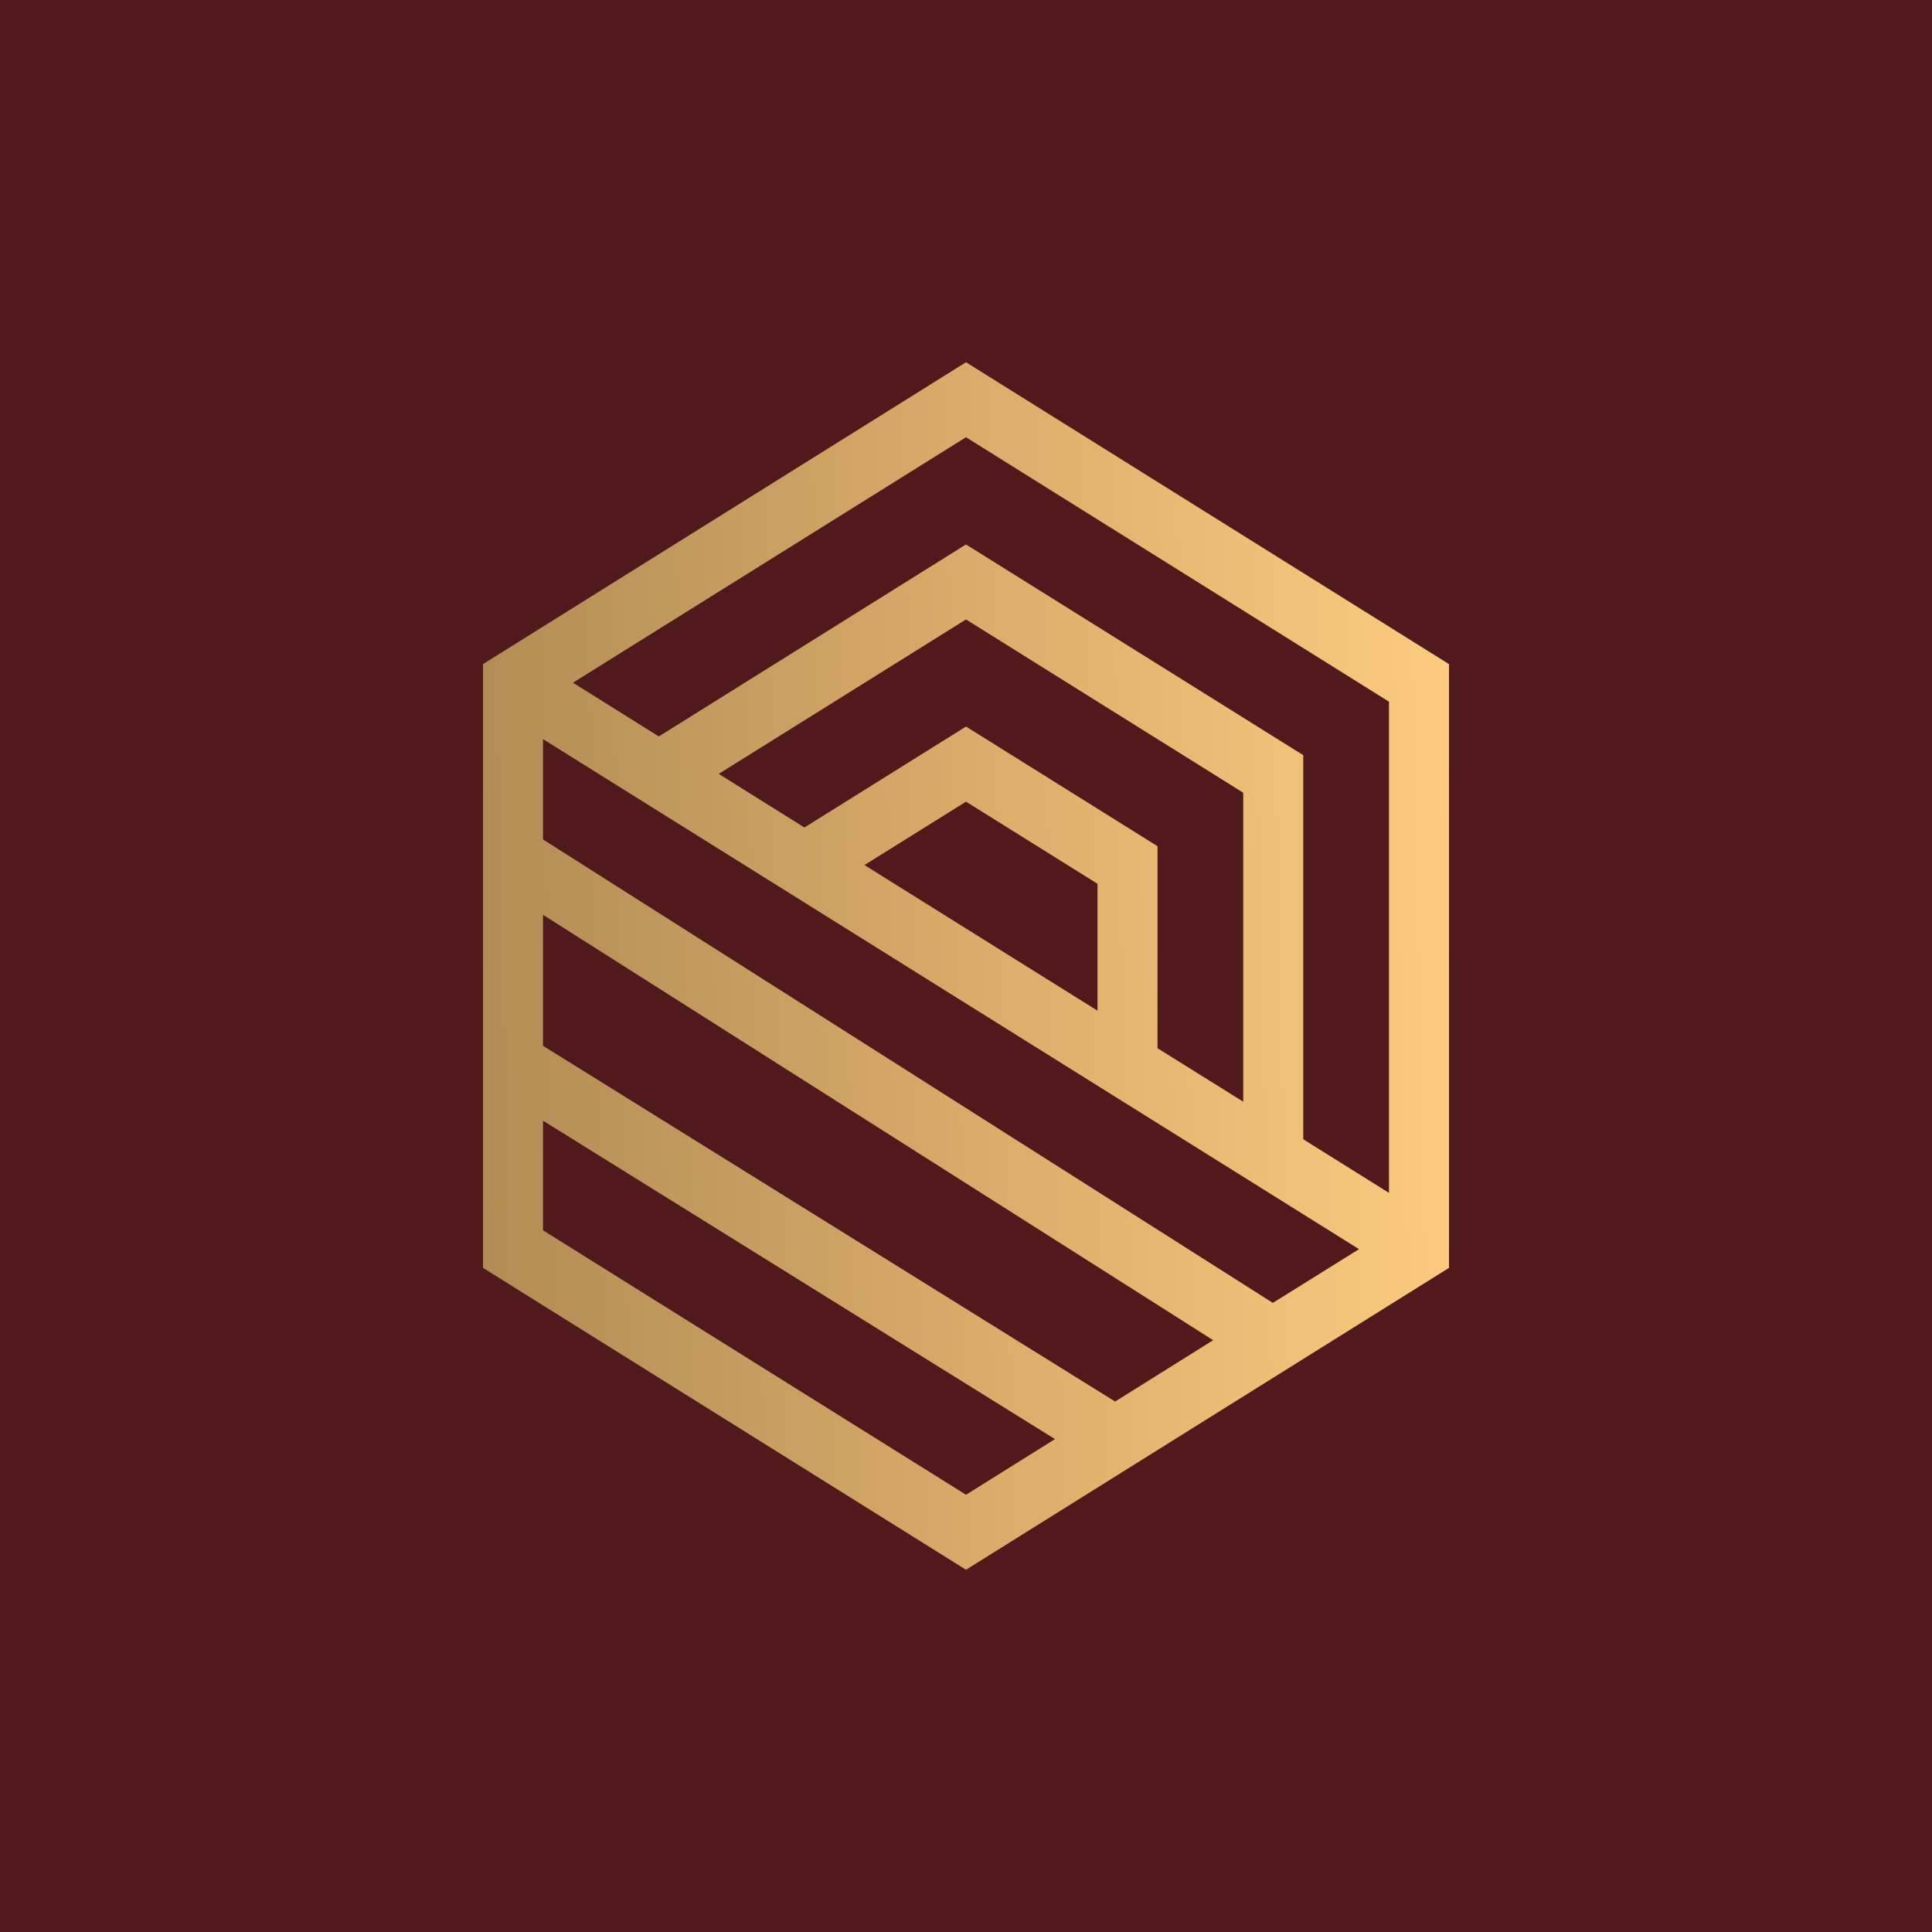
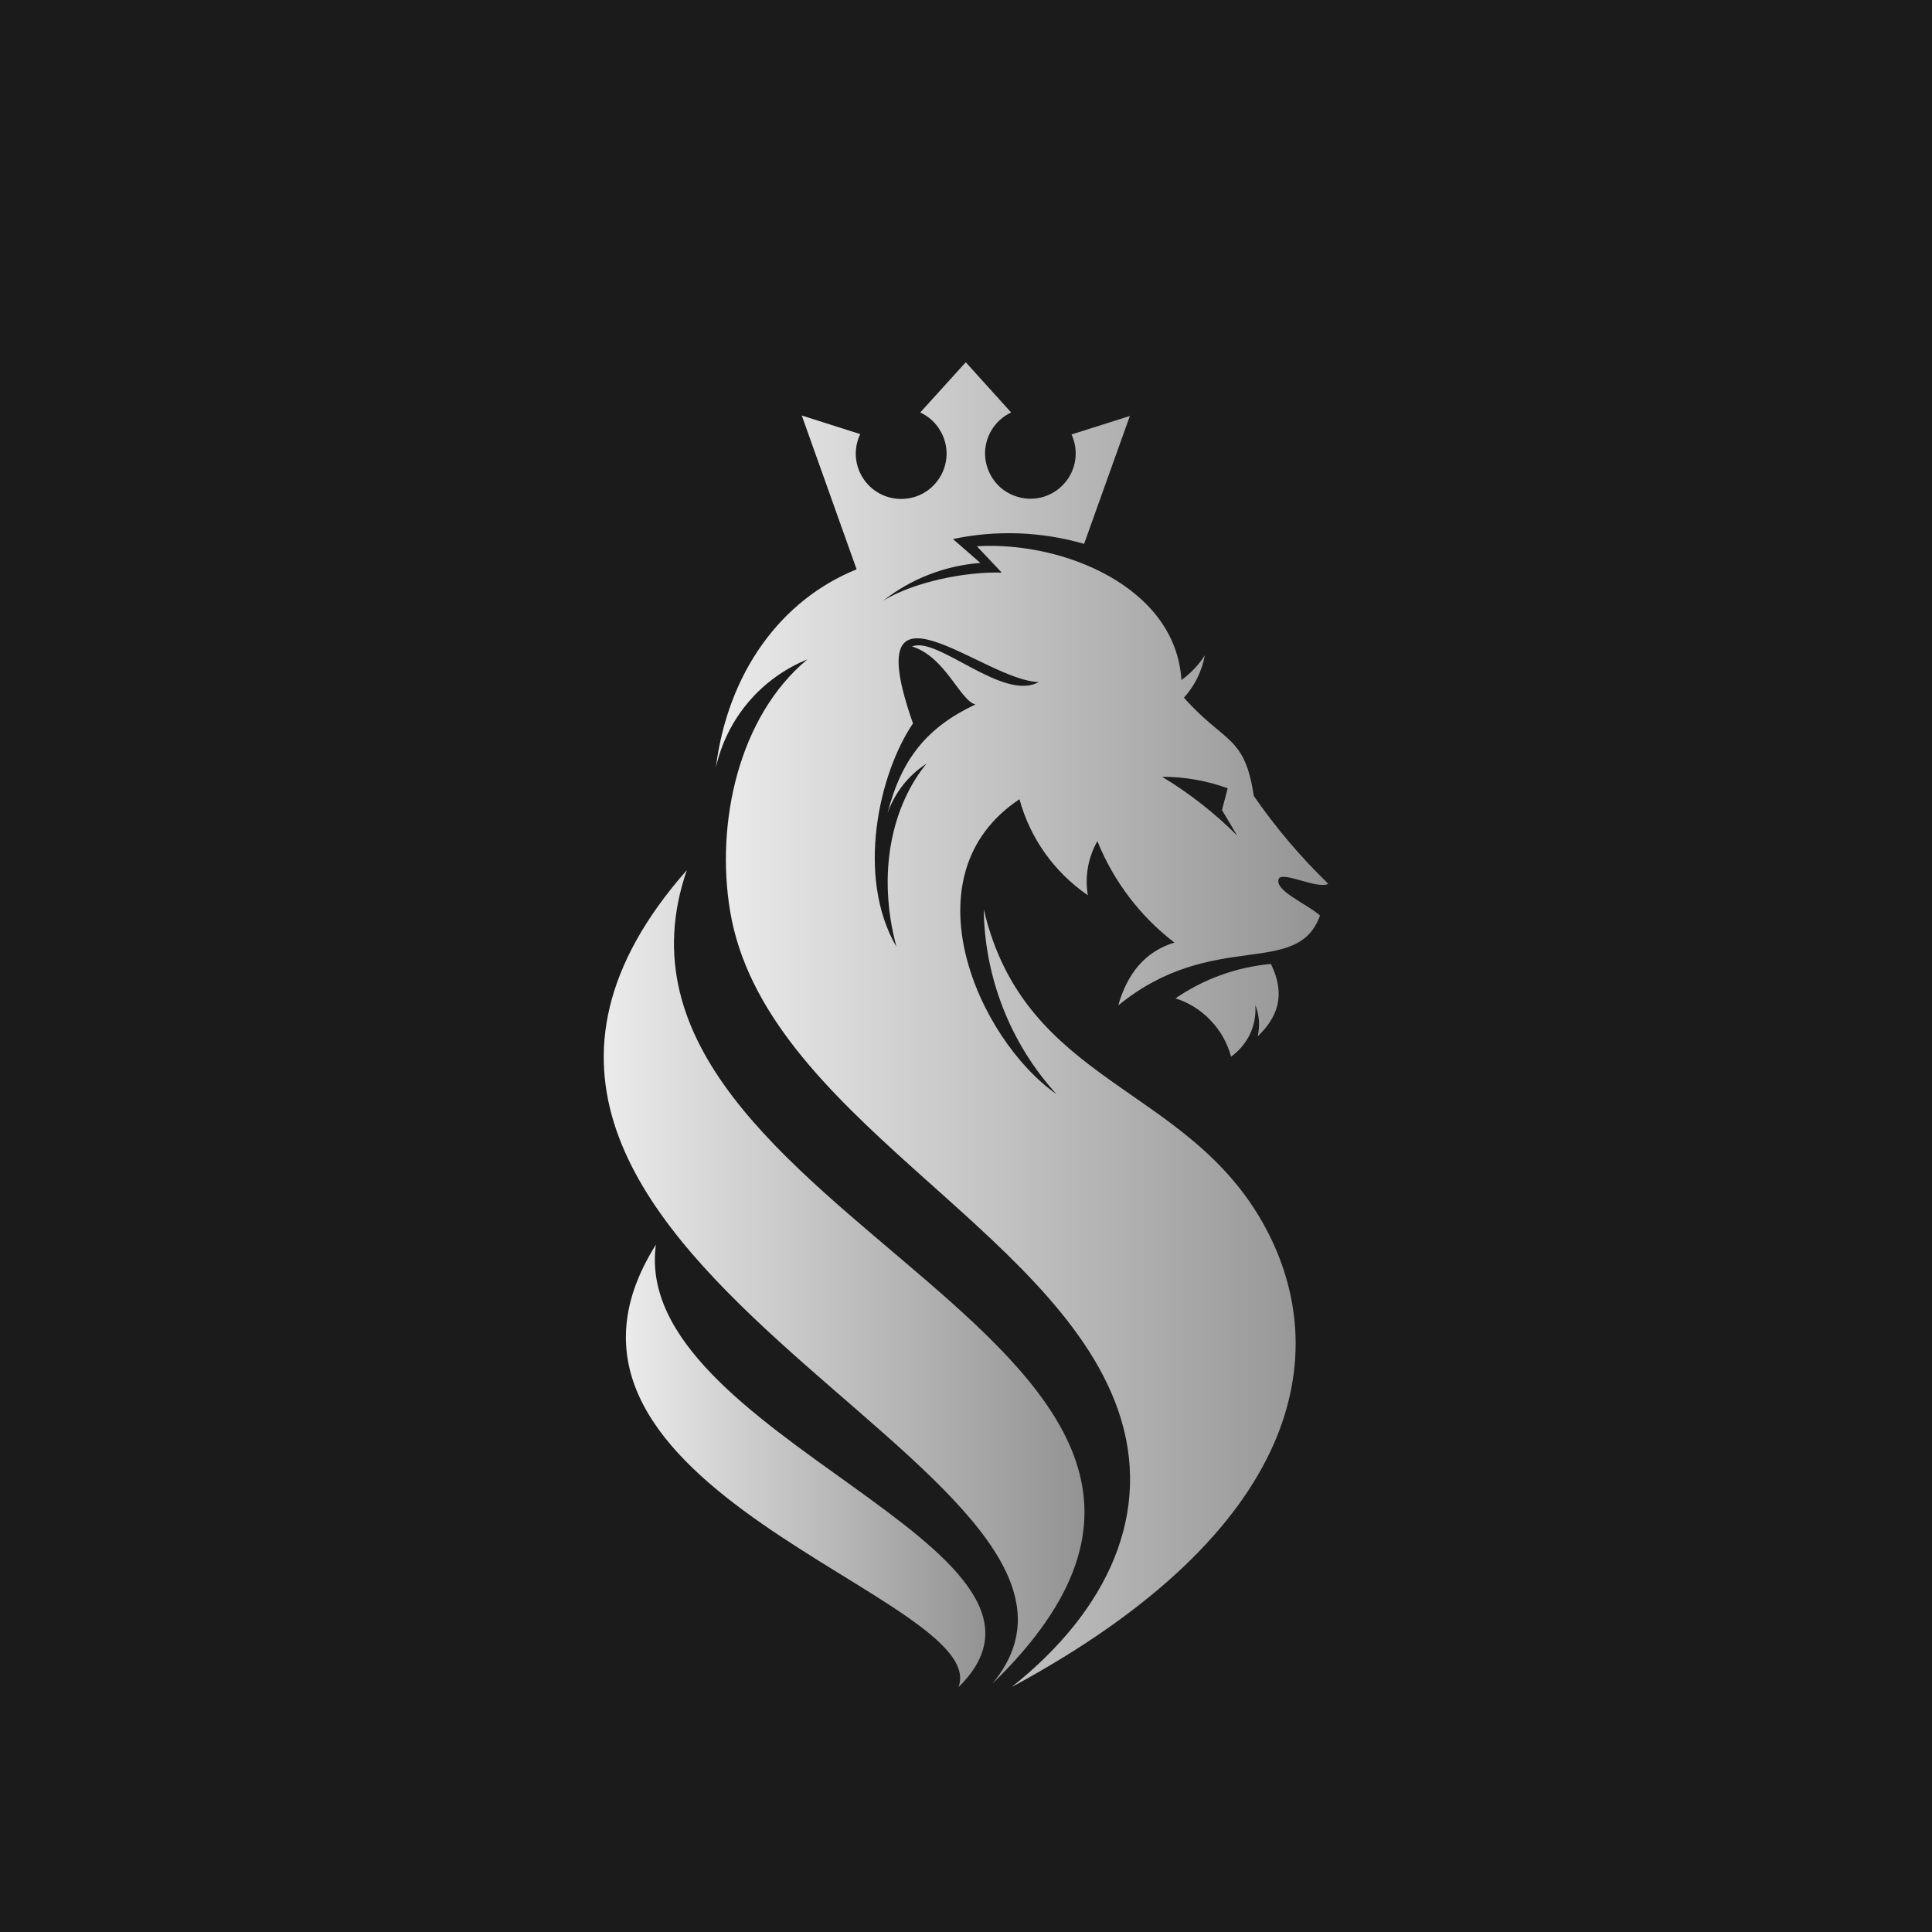
<svg xmlns="http://www.w3.org/2000/svg" width="16" height="16" viewBox="0 0 16 16" fill="none">
-   <rect width="16" height="16" fill="#501A1C" />
-   <path d="M8 3L4 5.5V10.5L8 13L12 10.5V5.5L8 3ZM11.503 5.811V9.879L10.793 9.435V6.254L8 4.509L5.456 6.099L4.745 5.654L8 3.621L11.503 5.811ZM4.497 7.576L10.047 11.099L9.235 11.607L4.497 8.661V7.576ZM4.497 6.952V6.121L11.255 10.345L10.541 10.79L4.497 6.952ZM10.296 9.124L9.586 8.681V7.008L8 6.017L6.662 6.853L5.952 6.409L8 5.13L10.296 6.565V9.124ZM9.089 8.37L7.159 7.164L8 6.639L9.089 7.319V8.37ZM4.497 10.189V9.281L8.737 11.918L8 12.379L4.497 10.189Z" fill="url(#paint0_linear)" />
+   <rect width="16" height="16" fill="#1C1B1B" />
+   <path fill-rule="evenodd" clip-rule="evenodd" d="M5.432 10.308C4.157 12.328 8.214 13.229 7.938 13.972C9.115 12.82 5.216 11.882 5.432 10.308Z" fill="url(#paint0_linear)" />
+   <path fill-rule="evenodd" clip-rule="evenodd" d="M5.688 7.206C2.876 10.402 9.688 12.168 8.219 13.943C11.131 11.116 4.689 10.111 5.688 7.206Z" fill="url(#paint1_linear)" />
+   <path fill-rule="evenodd" clip-rule="evenodd" d="M10.415 8.583C10.436 8.497 10.429 8.406 10.396 8.324C10.402 8.406 10.387 8.489 10.352 8.564C10.316 8.638 10.262 8.703 10.195 8.751C10.165 8.638 10.107 8.535 10.026 8.451C9.946 8.366 9.846 8.303 9.735 8.268C9.969 8.107 10.241 8.009 10.525 7.983C10.652 8.24 10.579 8.428 10.415 8.583ZM10.383 6.591C10.564 6.853 10.771 7.097 11 7.319C10.916 7.369 10.615 7.209 10.589 7.28C10.556 7.378 10.817 7.481 10.932 7.582C10.742 8.108 10.045 7.687 9.261 8.326C9.337 8.059 9.486 7.879 9.726 7.806C9.442 7.588 9.222 7.298 9.088 6.966C9.011 7.102 8.983 7.26 9.009 7.414C8.732 7.224 8.531 6.943 8.443 6.619C7.496 7.247 8.1 8.606 8.749 9.061C8.368 8.642 8.154 8.097 8.147 7.531C8.49 8.994 9.84 8.978 10.48 10.167C11.034 11.195 10.804 12.663 8.377 13.972C9.179 13.336 9.552 12.52 9.26 11.679C8.73 10.153 6.325 9.232 6.046 7.543C5.926 6.82 6.114 5.937 6.686 5.461C6.497 5.538 6.328 5.66 6.196 5.817C6.064 5.973 5.972 6.16 5.928 6.359C6.027 5.57 6.467 4.968 7.094 4.715L6.64 3.441L7.124 3.595C7.092 3.662 7.08 3.737 7.091 3.811C7.102 3.884 7.134 3.953 7.184 4.008C7.234 4.064 7.3 4.103 7.372 4.121C7.444 4.139 7.52 4.135 7.591 4.11C7.661 4.085 7.722 4.039 7.766 3.979C7.81 3.919 7.835 3.848 7.839 3.773C7.842 3.699 7.823 3.625 7.784 3.562C7.746 3.498 7.689 3.447 7.621 3.416L7.998 3L8.374 3.416C8.307 3.447 8.251 3.498 8.212 3.561C8.174 3.624 8.155 3.698 8.158 3.772C8.162 3.846 8.187 3.917 8.231 3.977C8.274 4.037 8.335 4.082 8.405 4.107C8.474 4.133 8.55 4.137 8.622 4.12C8.694 4.102 8.759 4.064 8.809 4.009C8.86 3.955 8.892 3.887 8.904 3.813C8.915 3.74 8.905 3.665 8.874 3.598L9.357 3.445L8.978 4.504C8.625 4.402 8.252 4.388 7.892 4.464L8.119 4.662C7.826 4.684 7.546 4.793 7.315 4.974C7.571 4.818 7.997 4.733 8.296 4.742L8.09 4.524C8.8 4.48 9.737 4.86 9.784 5.632C9.861 5.576 9.927 5.507 9.978 5.427C9.954 5.558 9.894 5.679 9.805 5.778C10.142 6.158 10.309 6.088 10.383 6.591ZM8.606 5.648C8.159 5.648 7.085 4.639 7.561 5.991C7.279 6.406 7.086 7.261 7.424 7.841C7.259 7.228 7.389 6.671 7.673 6.324C7.523 6.421 7.409 6.566 7.35 6.735C7.466 6.282 7.679 6.022 8.078 5.834C7.95 5.802 7.829 5.438 7.553 5.354C7.762 5.264 8.309 5.815 8.603 5.648H8.606ZM10.246 6.92L10.12 6.709L10.167 6.528C9.993 6.465 9.809 6.433 9.624 6.433C9.85 6.569 10.059 6.733 10.246 6.92Z" fill="url(#paint2_linear)" />
  <defs>
-     <linearGradient id="paint0_linear" x1="4" y1="13.643" x2="12.303" y2="13.456" gradientUnits="userSpaceOnUse">
-       <stop stop-color="#B28B54" />
-       <stop offset="1" stop-color="#FDCC80" />
+     <linearGradient id="paint0_linear" x1="8.16" y1="12.14" x2="5.183" y2="12.14" gradientUnits="userSpaceOnUse">
+       <stop stop-color="#939393" />
+       <stop offset="1" stop-color="#EBEBEB" />
+     </linearGradient>
+     <linearGradient id="paint1_linear" x1="8.981" y1="10.575" x2="5" y2="10.575" gradientUnits="userSpaceOnUse">
+       <stop stop-color="#939393" />
+       <stop offset="1" stop-color="#EBEBEB" />
+     </linearGradient>
+     <linearGradient id="paint2_linear" x1="11" y1="8.486" x2="5.928" y2="8.486" gradientUnits="userSpaceOnUse">
+       <stop stop-color="#939393" />
+       <stop offset="1" stop-color="#EBEBEB" />
    </linearGradient>
  </defs>
</svg>
